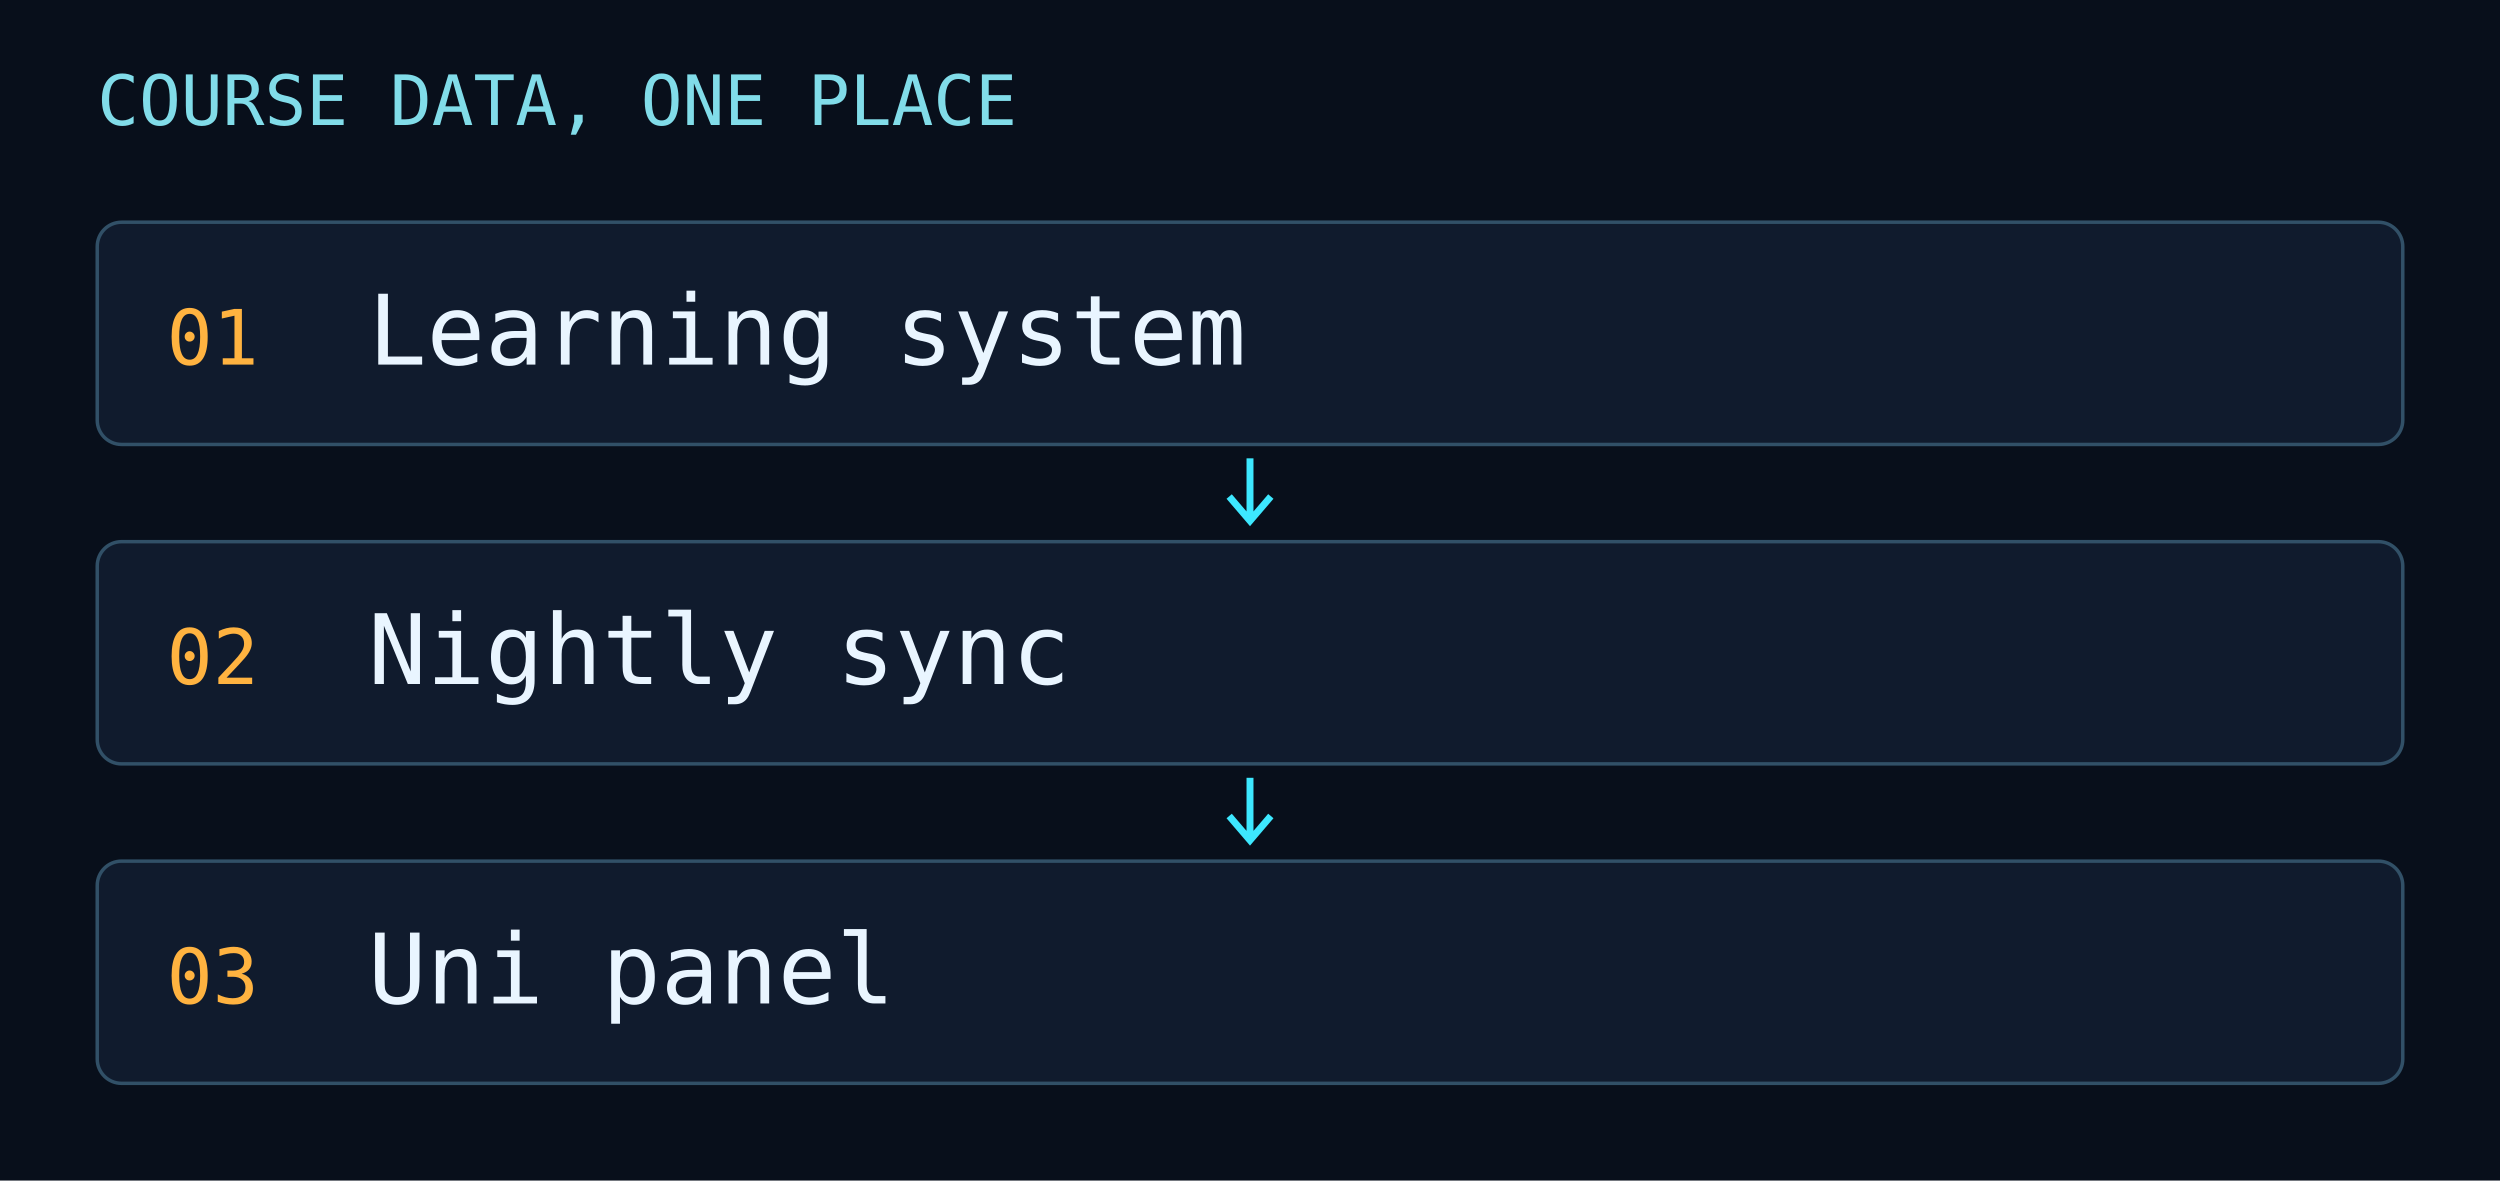
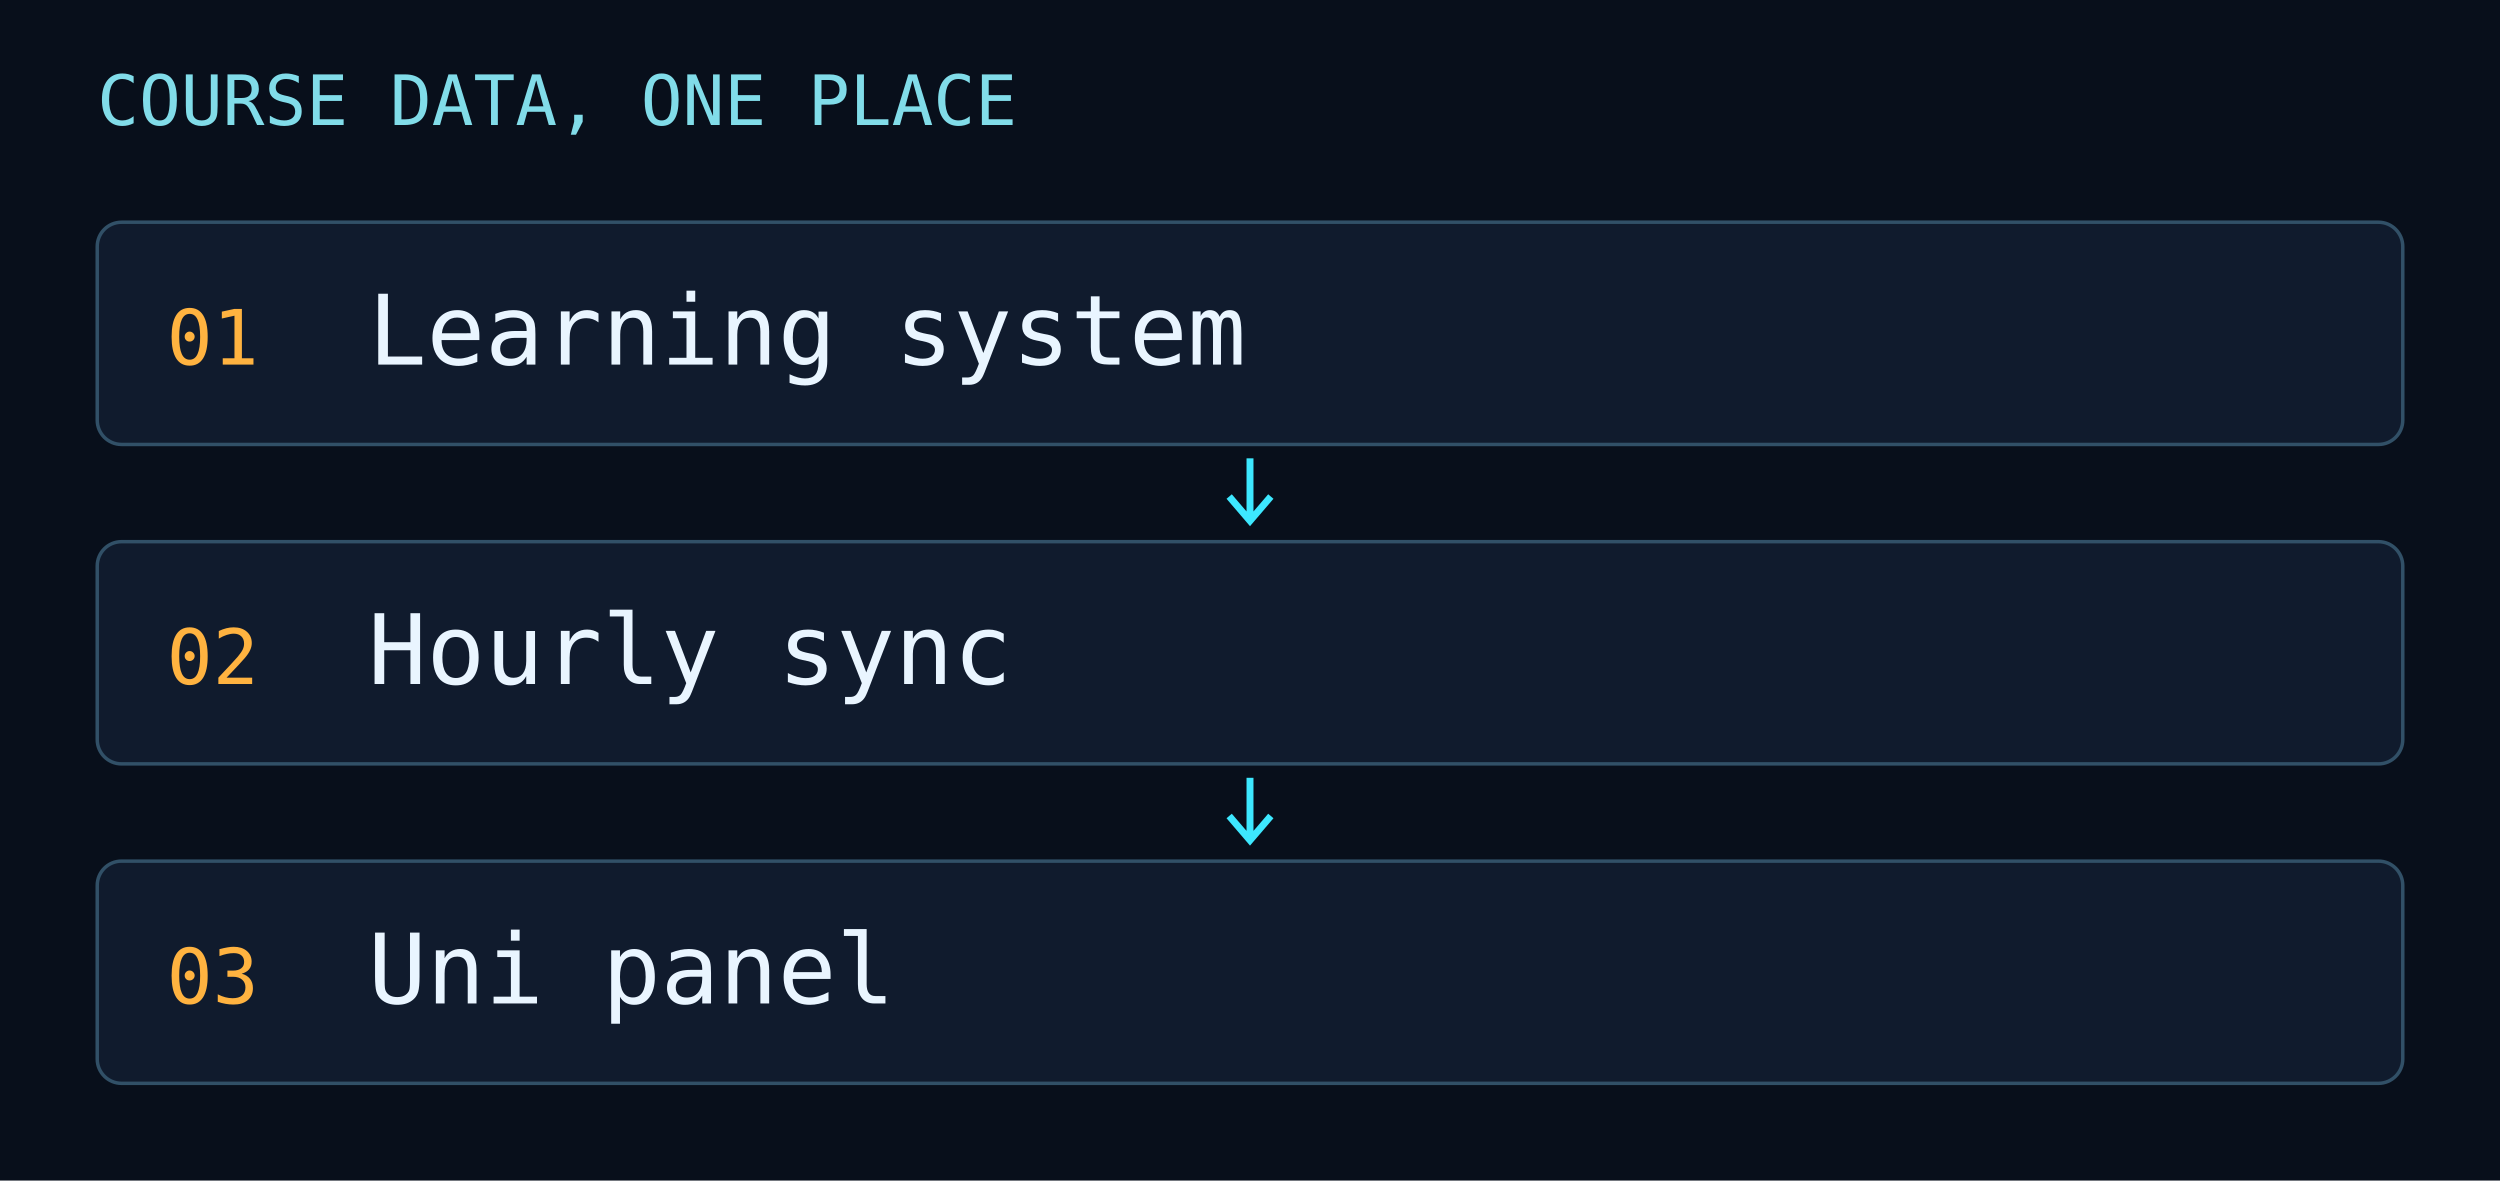
<svg xmlns="http://www.w3.org/2000/svg" viewBox="0 0 720 340">
  <rect width="720" height="340" fill="#080f1b" />
  <g font-family="monospace">
    <text x="28" y="36" fill="#81dce9" font-size="20">COURSE DATA, ONE PLACE</text>
    <rect x="28" y="64" width="664" height="64" rx="7" fill="#101b2d" stroke="#315067" />
    <text x="48" y="105" fill="#ffb340" font-size="22">01</text>
    <text x="106" y="105" fill="#e9f5ff" font-size="28">Learning system</text>
    <path d="M360 132v18m-6-7 6 7 6-7" fill="none" stroke="#3de8ff" stroke-width="2" />
    <rect x="28" y="156" width="664" height="64" rx="7" fill="#101b2d" stroke="#315067" />
    <text x="48" y="197" fill="#ffb340" font-size="22">02</text>
-     <text x="106" y="197" fill="#e9f5ff" font-size="28">Nightly sync</text>
+     <text x="106" y="197" fill="#e9f5ff" font-size="28">Hourly sync</text>
    <path d="M360 224v18m-6-7 6 7 6-7" fill="none" stroke="#3de8ff" stroke-width="2" />
    <rect x="28" y="248" width="664" height="64" rx="7" fill="#101b2d" stroke="#315067" />
    <text x="48" y="289" fill="#ffb340" font-size="22">03</text>
    <text x="106" y="289" fill="#e9f5ff" font-size="28">Uni panel</text>
  </g>
</svg>
